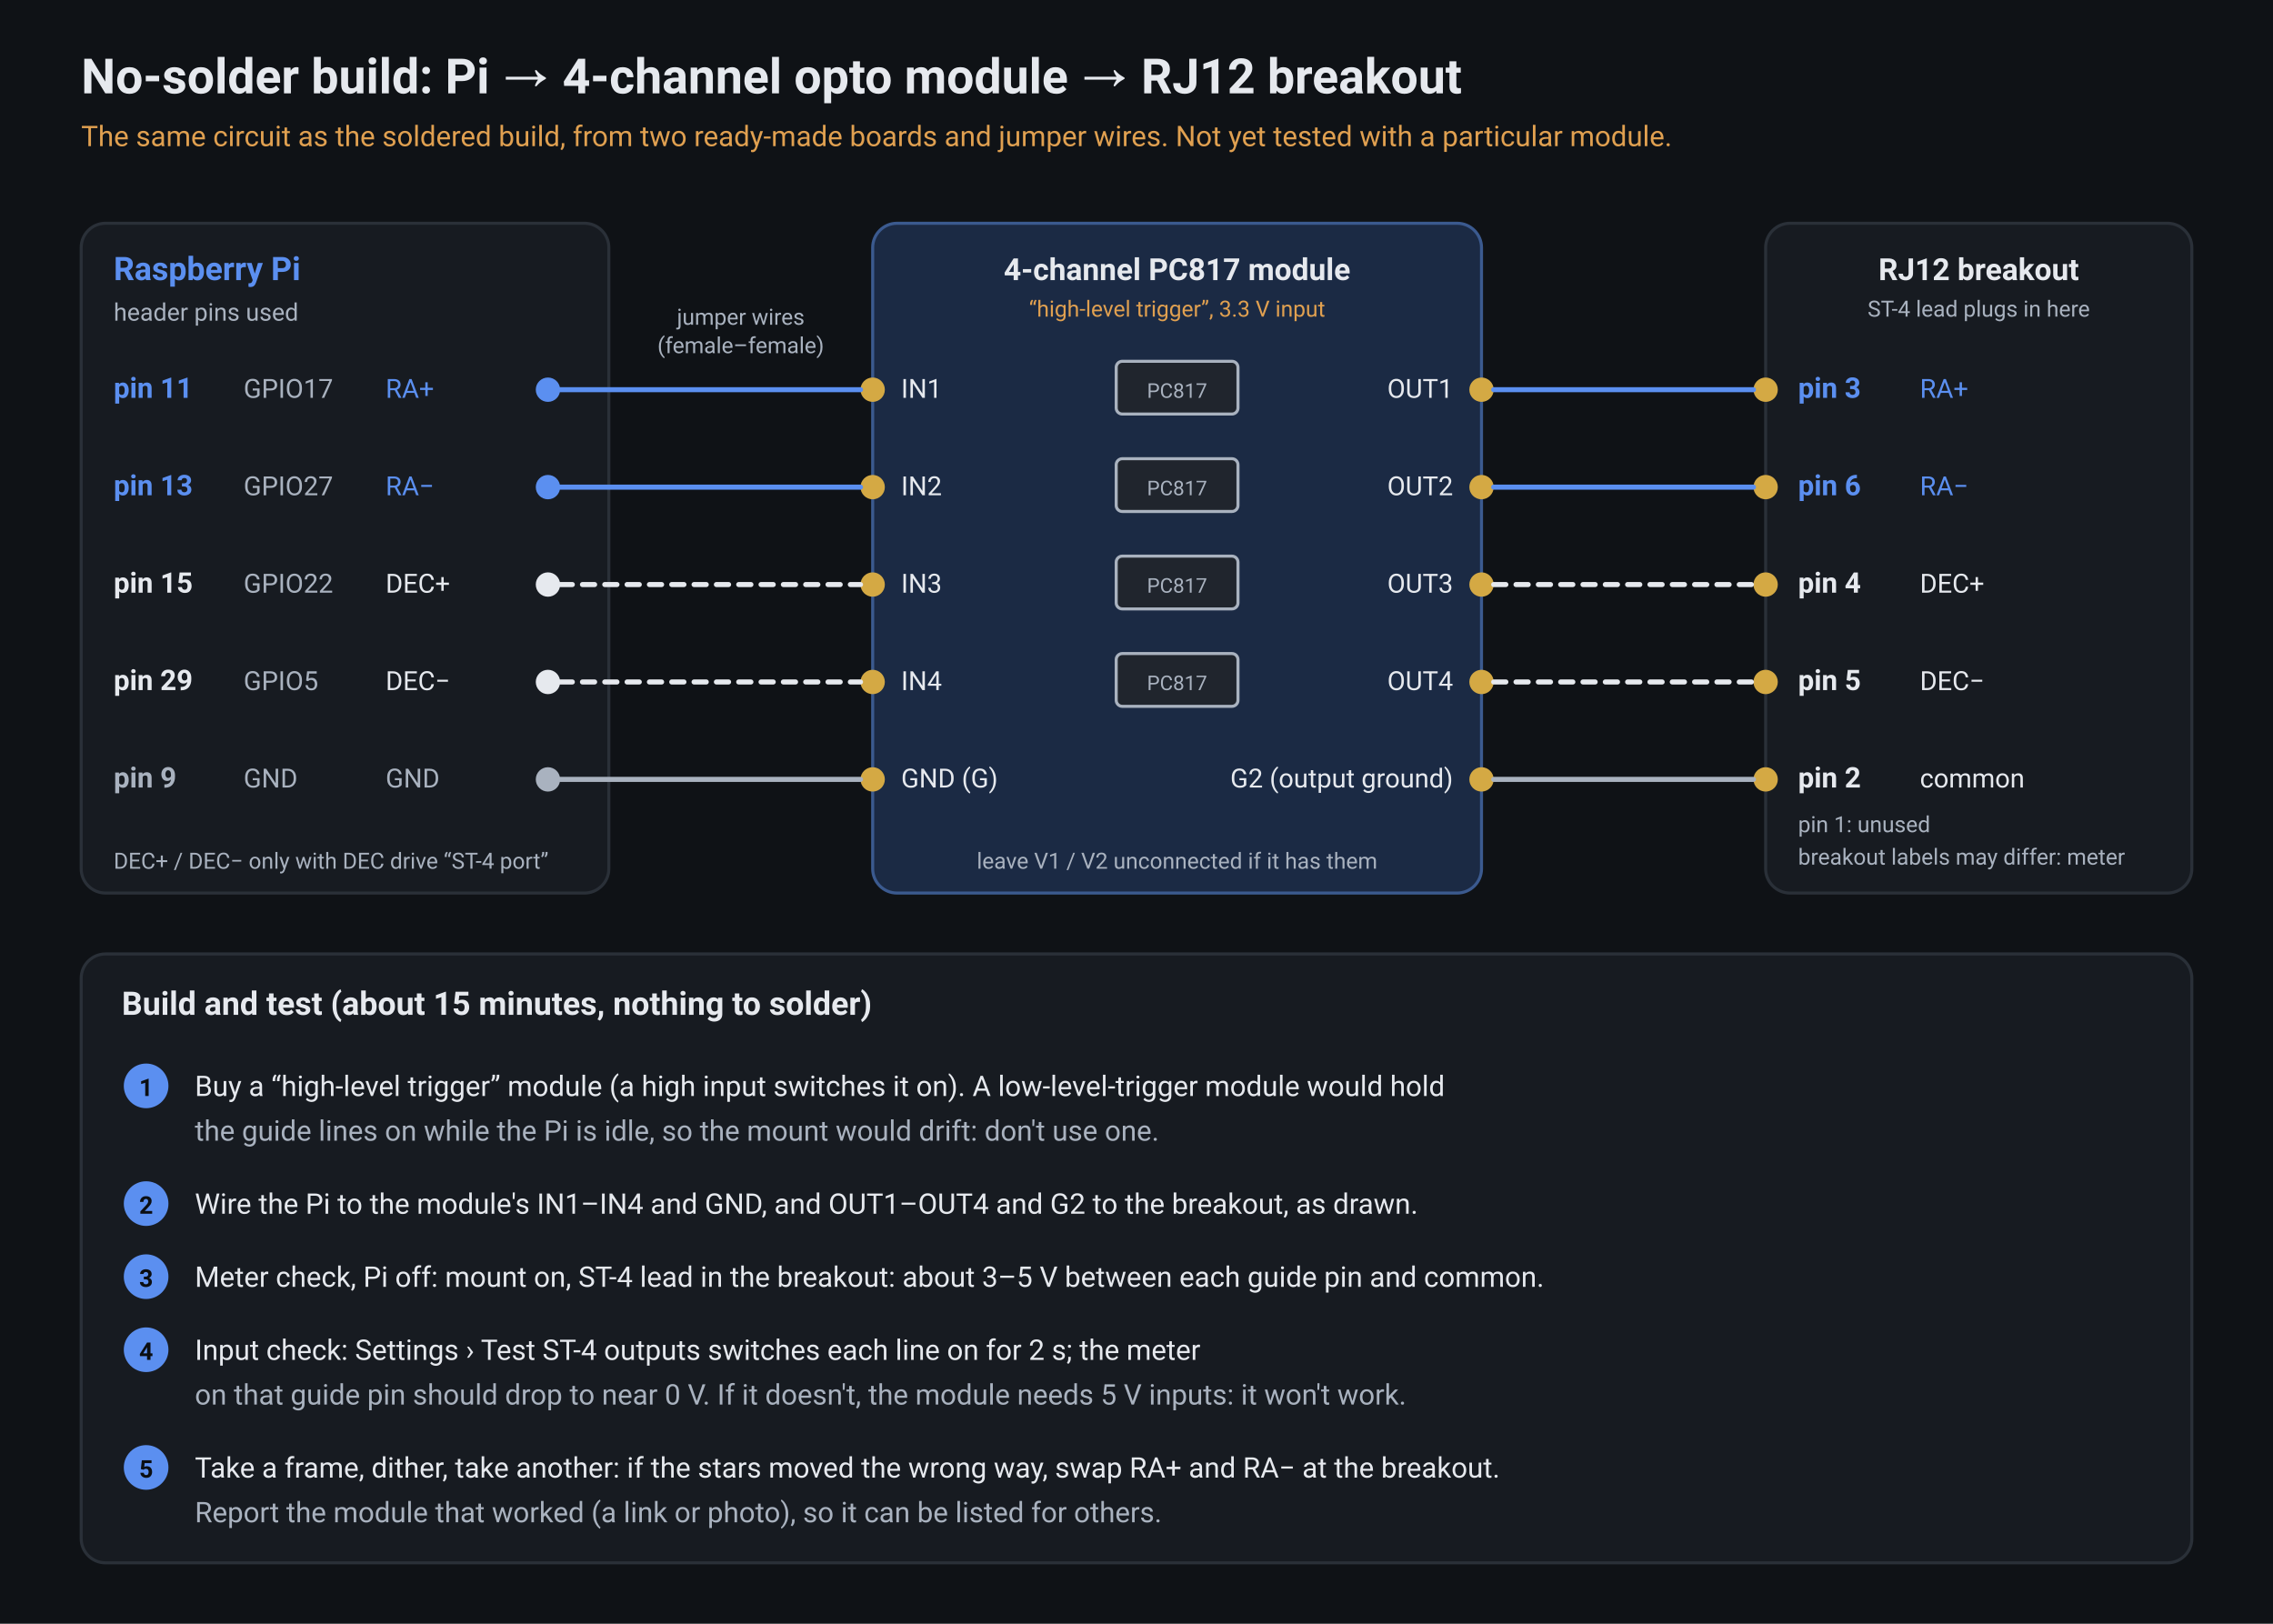
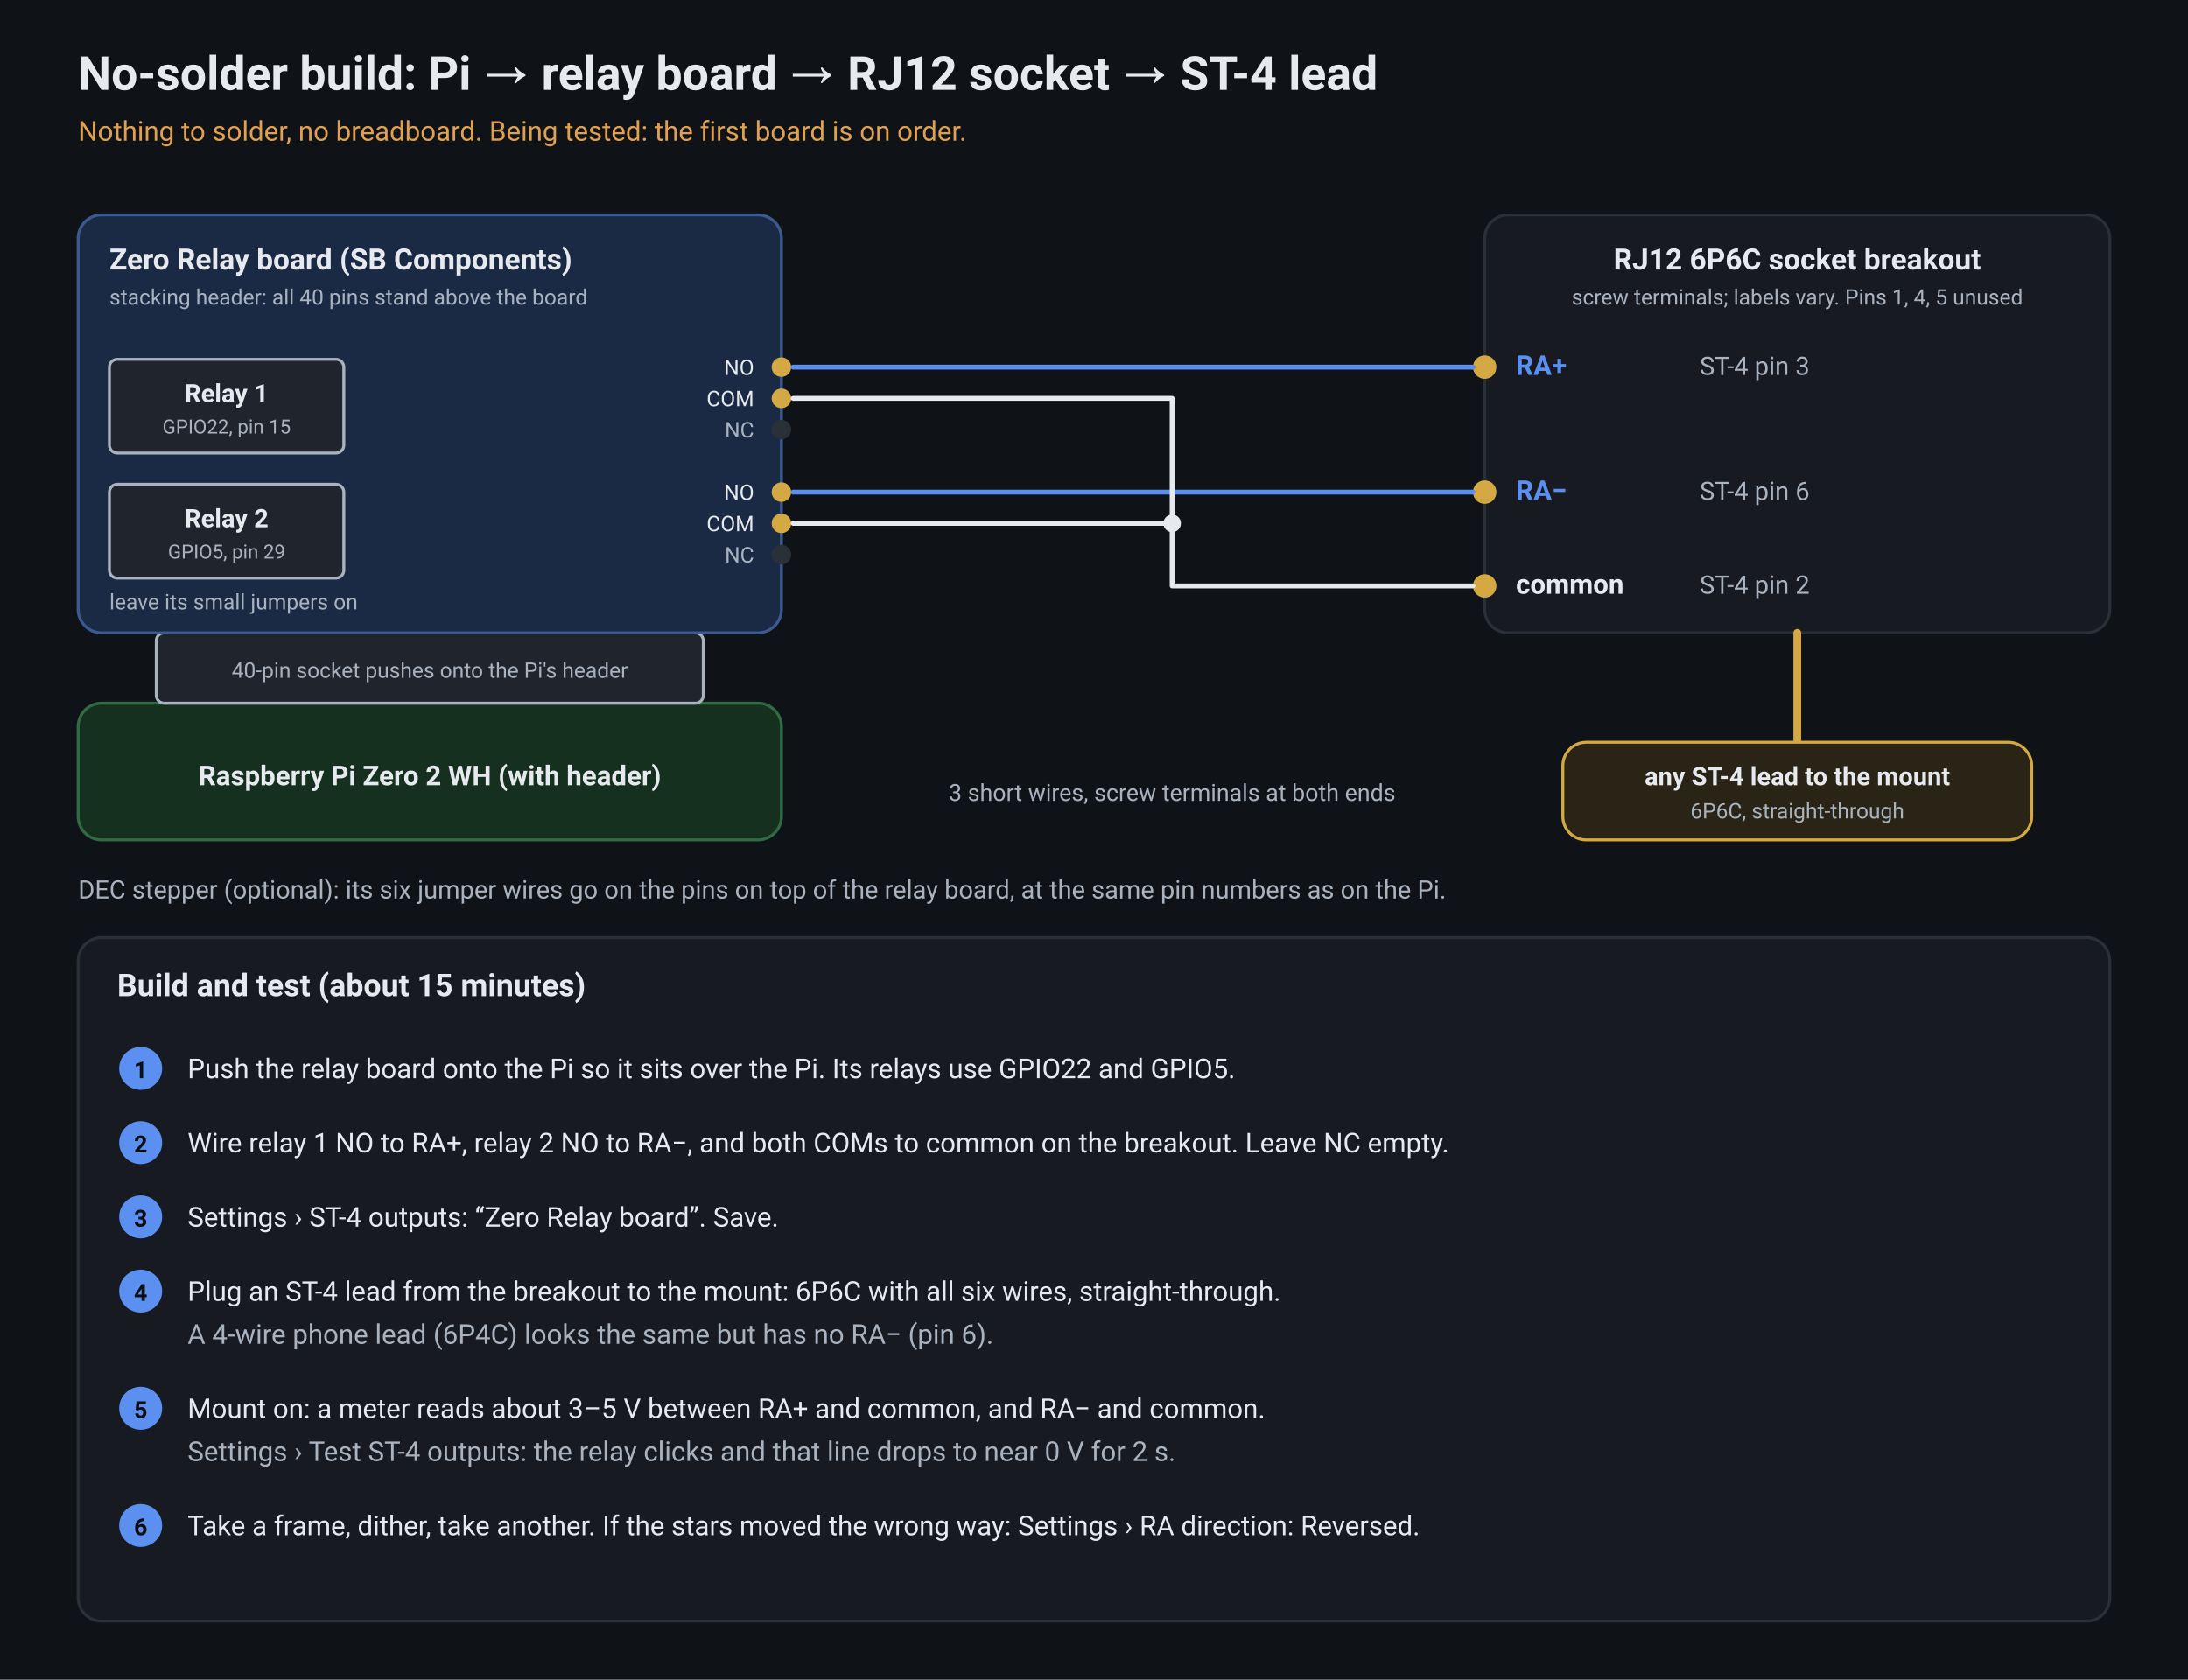
- <svg xmlns="http://www.w3.org/2000/svg" viewBox="0 0 1120 800" width="1120" height="800" font-family="-apple-system, BlinkMacSystemFont, 'Segoe UI', Roboto, Helvetica, Arial, sans-serif">
+ <svg xmlns="http://www.w3.org/2000/svg" viewBox="0 0 1120 860" width="1120" height="860" font-family="-apple-system, BlinkMacSystemFont, 'Segoe UI', Roboto, Helvetica, Arial, sans-serif">
  <rect width="100%" height="100%" fill="#0f1216" />
-   <text x="40" y="46" font-size="24" fill="#e6e9ee" font-weight="700" text-anchor="start">No-solder build: Pi → 4-channel opto module → RJ12 breakout</text>
-   <text x="40" y="72" font-size="14" fill="#e0a050" font-weight="400" text-anchor="start">The same circuit as the soldered build, from two ready-made boards and jumper wires. Not yet tested with a particular module.</text>
-   <rect x="40" y="110" width="260" height="330" rx="12" fill="#171b21" stroke="#2a3038" stroke-width="1.5" />
-   <text x="56" y="138" font-size="16" fill="#5b8ff0" font-weight="700" text-anchor="start">Raspberry Pi</text>
-   <text x="56" y="158" font-size="12" fill="#a9b2bf" font-weight="400" text-anchor="start">header pins used</text>
-   <circle cx="270" cy="192" r="6" fill="#5b8ff0" stroke="none" stroke-width="1.5" />
-   <text x="56" y="196" font-size="14" fill="#5b8ff0" font-weight="700" text-anchor="start">pin 11</text>
-   <text x="120" y="196" font-size="13" fill="#a9b2bf" font-weight="400" text-anchor="start">GPIO17</text>
-   <text x="190" y="196" font-size="13" fill="#5b8ff0" font-weight="400" text-anchor="start">RA+</text>
-   <circle cx="270" cy="240" r="6" fill="#5b8ff0" stroke="none" stroke-width="1.5" />
-   <text x="56" y="244" font-size="14" fill="#5b8ff0" font-weight="700" text-anchor="start">pin 13</text>
-   <text x="120" y="244" font-size="13" fill="#a9b2bf" font-weight="400" text-anchor="start">GPIO27</text>
-   <text x="190" y="244" font-size="13" fill="#5b8ff0" font-weight="400" text-anchor="start">RA−</text>
-   <circle cx="270" cy="288" r="6" fill="#e6e9ee" stroke="none" stroke-width="1.5" />
-   <text x="56" y="292" font-size="14" fill="#e6e9ee" font-weight="700" text-anchor="start">pin 15</text>
-   <text x="120" y="292" font-size="13" fill="#a9b2bf" font-weight="400" text-anchor="start">GPIO22</text>
-   <text x="190" y="292" font-size="13" fill="#e6e9ee" font-weight="400" text-anchor="start">DEC+</text>
-   <circle cx="270" cy="336" r="6" fill="#e6e9ee" stroke="none" stroke-width="1.5" />
-   <text x="56" y="340" font-size="14" fill="#e6e9ee" font-weight="700" text-anchor="start">pin 29</text>
-   <text x="120" y="340" font-size="13" fill="#a9b2bf" font-weight="400" text-anchor="start">GPIO5</text>
-   <text x="190" y="340" font-size="13" fill="#e6e9ee" font-weight="400" text-anchor="start">DEC−</text>
-   <circle cx="270" cy="384" r="6" fill="#a9b2bf" stroke="none" stroke-width="1.5" />
-   <text x="56" y="388" font-size="14" fill="#a9b2bf" font-weight="700" text-anchor="start">pin 9</text>
-   <text x="120" y="388" font-size="13" fill="#a9b2bf" font-weight="400" text-anchor="start">GND</text>
-   <text x="190" y="388" font-size="13" fill="#a9b2bf" font-weight="400" text-anchor="start">GND</text>
-   <text x="56" y="428" font-size="11" fill="#a9b2bf" font-weight="400" text-anchor="start">DEC+ / DEC− only with DEC drive “ST-4 port”</text>
-   <rect x="430" y="110" width="300" height="330" rx="12" fill="#1b2a44" stroke="#3b5a8f" stroke-width="1.5" />
-   <text x="580" y="138" font-size="15" fill="#e6e9ee" font-weight="700" text-anchor="middle">4-channel PC817 module</text>
-   <text x="580" y="156" font-size="11" fill="#e0a050" font-weight="400" text-anchor="middle">“high-level trigger”, 3.3 V input</text>
-   <circle cx="430" cy="192" r="6" fill="#d4a944" stroke="none" stroke-width="1.5" />
-   <text x="444" y="196" font-size="13" fill="#e6e9ee" font-weight="400" text-anchor="start">IN1</text>
-   <circle cx="730" cy="192" r="6" fill="#d4a944" stroke="none" stroke-width="1.5" />
-   <text x="716" y="196" font-size="13" fill="#e6e9ee" font-weight="400" text-anchor="end">OUT1</text>
-   <circle cx="430" cy="240" r="6" fill="#d4a944" stroke="none" stroke-width="1.5" />
-   <text x="444" y="244" font-size="13" fill="#e6e9ee" font-weight="400" text-anchor="start">IN2</text>
-   <circle cx="730" cy="240" r="6" fill="#d4a944" stroke="none" stroke-width="1.5" />
-   <text x="716" y="244" font-size="13" fill="#e6e9ee" font-weight="400" text-anchor="end">OUT2</text>
-   <circle cx="430" cy="288" r="6" fill="#d4a944" stroke="none" stroke-width="1.5" />
-   <text x="444" y="292" font-size="13" fill="#e6e9ee" font-weight="400" text-anchor="start">IN3</text>
-   <circle cx="730" cy="288" r="6" fill="#d4a944" stroke="none" stroke-width="1.5" />
-   <text x="716" y="292" font-size="13" fill="#e6e9ee" font-weight="400" text-anchor="end">OUT3</text>
-   <circle cx="430" cy="336" r="6" fill="#d4a944" stroke="none" stroke-width="1.5" />
-   <text x="444" y="340" font-size="13" fill="#e6e9ee" font-weight="400" text-anchor="start">IN4</text>
-   <circle cx="730" cy="336" r="6" fill="#d4a944" stroke="none" stroke-width="1.5" />
-   <text x="716" y="340" font-size="13" fill="#e6e9ee" font-weight="400" text-anchor="end">OUT4</text>
-   <circle cx="430" cy="384" r="6" fill="#d4a944" stroke="none" stroke-width="1.5" />
-   <text x="444" y="388" font-size="13" fill="#e6e9ee" font-weight="400" text-anchor="start">GND (G)</text>
-   <circle cx="730" cy="384" r="6" fill="#d4a944" stroke="none" stroke-width="1.5" />
-   <text x="716" y="388" font-size="13" fill="#e6e9ee" font-weight="400" text-anchor="end">G2 (output ground)</text>
-   <rect x="550" y="178" width="60" height="26" rx="3" fill="#20252d" stroke="#a9b2bf" stroke-width="1.5" />
-   <text x="580" y="196" font-size="10" fill="#a9b2bf" font-weight="400" text-anchor="middle">PC817</text>
-   <rect x="550" y="226" width="60" height="26" rx="3" fill="#20252d" stroke="#a9b2bf" stroke-width="1.5" />
-   <text x="580" y="244" font-size="10" fill="#a9b2bf" font-weight="400" text-anchor="middle">PC817</text>
-   <rect x="550" y="274" width="60" height="26" rx="3" fill="#20252d" stroke="#a9b2bf" stroke-width="1.5" />
-   <text x="580" y="292" font-size="10" fill="#a9b2bf" font-weight="400" text-anchor="middle">PC817</text>
-   <rect x="550" y="322" width="60" height="26" rx="3" fill="#20252d" stroke="#a9b2bf" stroke-width="1.5" />
-   <text x="580" y="340" font-size="10" fill="#a9b2bf" font-weight="400" text-anchor="middle">PC817</text>
-   <text x="580" y="428" font-size="11" fill="#a9b2bf" font-weight="400" text-anchor="middle">leave V1 / V2 unconnected if it has them</text>
-   <polyline points="276,192 424,192" fill="none" stroke="#5b8ff0" stroke-width="2.5" stroke-linecap="round" stroke-linejoin="round" />
-   <polyline points="276,240 424,240" fill="none" stroke="#5b8ff0" stroke-width="2.5" stroke-linecap="round" stroke-linejoin="round" />
-   <polyline points="276,288 424,288" fill="none" stroke="#e6e9ee" stroke-width="2.5" stroke-linecap="round" stroke-linejoin="round" stroke-dasharray="6 5" />
-   <polyline points="276,336 424,336" fill="none" stroke="#e6e9ee" stroke-width="2.5" stroke-linecap="round" stroke-linejoin="round" stroke-dasharray="6 5" />
-   <polyline points="276,384 424,384" fill="none" stroke="#a9b2bf" stroke-width="2.5" stroke-linecap="round" stroke-linejoin="round" />
-   <text x="365" y="160" font-size="11" fill="#a9b2bf" font-weight="400" text-anchor="middle">jumper wires</text>
-   <text x="365" y="174" font-size="11" fill="#a9b2bf" font-weight="400" text-anchor="middle">(female–female)</text>
-   <rect x="870" y="110" width="210" height="330" rx="12" fill="#171b21" stroke="#2a3038" stroke-width="1.5" />
-   <text x="975" y="138" font-size="15" fill="#e6e9ee" font-weight="700" text-anchor="middle">RJ12 breakout</text>
-   <text x="975" y="156" font-size="11" fill="#a9b2bf" font-weight="400" text-anchor="middle">ST-4 lead plugs in here</text>
-   <circle cx="870" cy="192" r="6" fill="#d4a944" stroke="none" stroke-width="1.5" />
-   <text x="886" y="196" font-size="14" fill="#5b8ff0" font-weight="700" text-anchor="start">pin 3</text>
-   <text x="946" y="196" font-size="13" fill="#5b8ff0" font-weight="400" text-anchor="start">RA+</text>
-   <circle cx="870" cy="240" r="6" fill="#d4a944" stroke="none" stroke-width="1.5" />
-   <text x="886" y="244" font-size="14" fill="#5b8ff0" font-weight="700" text-anchor="start">pin 6</text>
-   <text x="946" y="244" font-size="13" fill="#5b8ff0" font-weight="400" text-anchor="start">RA−</text>
-   <circle cx="870" cy="288" r="6" fill="#d4a944" stroke="none" stroke-width="1.5" />
-   <text x="886" y="292" font-size="14" fill="#e6e9ee" font-weight="700" text-anchor="start">pin 4</text>
-   <text x="946" y="292" font-size="13" fill="#e6e9ee" font-weight="400" text-anchor="start">DEC+</text>
-   <circle cx="870" cy="336" r="6" fill="#d4a944" stroke="none" stroke-width="1.5" />
-   <text x="886" y="340" font-size="14" fill="#e6e9ee" font-weight="700" text-anchor="start">pin 5</text>
-   <text x="946" y="340" font-size="13" fill="#e6e9ee" font-weight="400" text-anchor="start">DEC−</text>
-   <circle cx="870" cy="384" r="6" fill="#d4a944" stroke="none" stroke-width="1.5" />
-   <text x="886" y="388" font-size="14" fill="#e6e9ee" font-weight="700" text-anchor="start">pin 2</text>
-   <text x="946" y="388" font-size="13" fill="#e6e9ee" font-weight="400" text-anchor="start">common</text>
-   <text x="886" y="410" font-size="11" fill="#a9b2bf" font-weight="400" text-anchor="start">pin 1: unused</text>
-   <text x="886" y="426" font-size="11" fill="#a9b2bf" font-weight="400" text-anchor="start">breakout labels may differ: meter</text>
-   <polyline points="736,192 864,192" fill="none" stroke="#5b8ff0" stroke-width="2.5" stroke-linecap="round" stroke-linejoin="round" />
-   <polyline points="736,240 864,240" fill="none" stroke="#5b8ff0" stroke-width="2.5" stroke-linecap="round" stroke-linejoin="round" />
-   <polyline points="736,288 864,288" fill="none" stroke="#e6e9ee" stroke-width="2.5" stroke-linecap="round" stroke-linejoin="round" stroke-dasharray="6 5" />
-   <polyline points="736,336 864,336" fill="none" stroke="#e6e9ee" stroke-width="2.5" stroke-linecap="round" stroke-linejoin="round" stroke-dasharray="6 5" />
-   <polyline points="736,384 864,384" fill="none" stroke="#a9b2bf" stroke-width="2.5" stroke-linecap="round" stroke-linejoin="round" />
-   <rect x="40" y="470" width="1040" height="300" rx="12" fill="#171b21" stroke="#2a3038" stroke-width="1.5" />
-   <text x="60" y="500" font-size="16" fill="#e6e9ee" font-weight="700" text-anchor="start">Build and test (about 15 minutes, nothing to solder)</text>
-   <circle cx="72" cy="535" r="11" fill="#5b8ff0" stroke="none" stroke-width="1.5" />
-   <text x="72" y="540" font-size="12" fill="#0b0e12" font-weight="700" text-anchor="middle">1</text>
-   <text x="96" y="540" font-size="14" fill="#e6e9ee" font-weight="400" text-anchor="start">Buy a “high-level trigger” module (a high input switches it on). A low-level-trigger module would hold</text>
-   <text x="96" y="562" font-size="14" fill="#a9b2bf" font-weight="400" text-anchor="start">the guide lines on while the Pi is idle, so the mount would drift: don't use one.</text>
-   <circle cx="72" cy="593" r="11" fill="#5b8ff0" stroke="none" stroke-width="1.5" />
-   <text x="72" y="598" font-size="12" fill="#0b0e12" font-weight="700" text-anchor="middle">2</text>
-   <text x="96" y="598" font-size="14" fill="#e6e9ee" font-weight="400" text-anchor="start">Wire the Pi to the module's IN1–IN4 and GND, and OUT1–OUT4 and G2 to the breakout, as drawn.</text>
-   <circle cx="72" cy="629" r="11" fill="#5b8ff0" stroke="none" stroke-width="1.5" />
-   <text x="72" y="634" font-size="12" fill="#0b0e12" font-weight="700" text-anchor="middle">3</text>
-   <text x="96" y="634" font-size="14" fill="#e6e9ee" font-weight="400" text-anchor="start">Meter check, Pi off: mount on, ST-4 lead in the breakout: about 3–5 V between each guide pin and common.</text>
-   <circle cx="72" cy="665" r="11" fill="#5b8ff0" stroke="none" stroke-width="1.5" />
-   <text x="72" y="670" font-size="12" fill="#0b0e12" font-weight="700" text-anchor="middle">4</text>
-   <text x="96" y="670" font-size="14" fill="#e6e9ee" font-weight="400" text-anchor="start">Input check: Settings › Test ST-4 outputs switches each line on for 2 s; the meter</text>
-   <text x="96" y="692" font-size="14" fill="#a9b2bf" font-weight="400" text-anchor="start">on that guide pin should drop to near 0 V. If it doesn't, the module needs 5 V inputs: it won't work.</text>
-   <circle cx="72" cy="723" r="11" fill="#5b8ff0" stroke="none" stroke-width="1.5" />
-   <text x="72" y="728" font-size="12" fill="#0b0e12" font-weight="700" text-anchor="middle">5</text>
-   <text x="96" y="728" font-size="14" fill="#e6e9ee" font-weight="400" text-anchor="start">Take a frame, dither, take another: if the stars moved the wrong way, swap RA+ and RA− at the breakout.</text>
-   <text x="96" y="750" font-size="14" fill="#a9b2bf" font-weight="400" text-anchor="start">Report the module that worked (a link or photo), so it can be listed for others.</text>
+   <text x="40" y="46" font-size="24" fill="#e6e9ee" font-weight="700" text-anchor="start">No-solder build: Pi → relay board → RJ12 socket → ST-4 lead</text>
+   <text x="40" y="72" font-size="14" fill="#e0a050" font-weight="400" text-anchor="start">Nothing to solder, no breadboard. Being tested: the first board is on order.</text>
+   <rect x="40" y="360" width="360" height="70" rx="12" fill="#16301f" stroke="#2f6b45" stroke-width="1.5" />
+   <text x="220" y="402" font-size="14" fill="#e6e9ee" font-weight="700" text-anchor="middle">Raspberry Pi Zero 2 WH (with header)</text>
+   <rect x="80" y="324" width="280" height="36" rx="4" fill="#20252d" stroke="#a9b2bf" stroke-width="1.5" />
+   <text x="220" y="347" font-size="11" fill="#a9b2bf" font-weight="400" text-anchor="middle">40-pin socket pushes onto the Pi's header</text>
+   <rect x="40" y="110" width="360" height="214" rx="12" fill="#1b2a44" stroke="#3b5a8f" stroke-width="1.5" />
+   <text x="56" y="138" font-size="15" fill="#e6e9ee" font-weight="700" text-anchor="start">Zero Relay board (SB Components)</text>
+   <text x="56" y="156" font-size="11" fill="#a9b2bf" font-weight="400" text-anchor="start">stacking header: all 40 pins stand above the board</text>
+   <rect x="56" y="184" width="120" height="48" rx="4" fill="#20252d" stroke="#a9b2bf" stroke-width="1.5" />
+   <text x="116" y="206" font-size="13" fill="#e6e9ee" font-weight="700" text-anchor="middle">Relay 1</text>
+   <text x="116" y="222" font-size="10" fill="#a9b2bf" font-weight="400" text-anchor="middle">GPIO22, pin 15</text>
+   <circle cx="400" cy="188" r="5" fill="#d4a944" stroke="none" stroke-width="1.5" />
+   <text x="386" y="192" font-size="11" fill="#e6e9ee" font-weight="400" text-anchor="end">NO</text>
+   <circle cx="400" cy="204" r="5" fill="#d4a944" stroke="none" stroke-width="1.5" />
+   <text x="386" y="208" font-size="11" fill="#e6e9ee" font-weight="400" text-anchor="end">COM</text>
+   <circle cx="400" cy="220" r="5" fill="#2a3038" stroke="none" stroke-width="1.5" />
+   <text x="386" y="224" font-size="11" fill="#a9b2bf" font-weight="400" text-anchor="end">NC</text>
+   <rect x="56" y="248" width="120" height="48" rx="4" fill="#20252d" stroke="#a9b2bf" stroke-width="1.5" />
+   <text x="116" y="270" font-size="13" fill="#e6e9ee" font-weight="700" text-anchor="middle">Relay 2</text>
+   <text x="116" y="286" font-size="10" fill="#a9b2bf" font-weight="400" text-anchor="middle">GPIO5, pin 29</text>
+   <circle cx="400" cy="252" r="5" fill="#d4a944" stroke="none" stroke-width="1.5" />
+   <text x="386" y="256" font-size="11" fill="#e6e9ee" font-weight="400" text-anchor="end">NO</text>
+   <circle cx="400" cy="268" r="5" fill="#d4a944" stroke="none" stroke-width="1.5" />
+   <text x="386" y="272" font-size="11" fill="#e6e9ee" font-weight="400" text-anchor="end">COM</text>
+   <circle cx="400" cy="284" r="5" fill="#2a3038" stroke="none" stroke-width="1.5" />
+   <text x="386" y="288" font-size="11" fill="#a9b2bf" font-weight="400" text-anchor="end">NC</text>
+   <text x="56" y="312" font-size="11" fill="#a9b2bf" font-weight="400" text-anchor="start">leave its small jumpers on</text>
+   <rect x="760" y="110" width="320" height="214" rx="12" fill="#171b21" stroke="#2a3038" stroke-width="1.5" />
+   <text x="920" y="138" font-size="15" fill="#e6e9ee" font-weight="700" text-anchor="middle">RJ12 6P6C socket breakout</text>
+   <text x="920" y="156" font-size="11" fill="#a9b2bf" font-weight="400" text-anchor="middle">screw terminals; labels vary. Pins 1, 4, 5 unused</text>
+   <circle cx="760" cy="188" r="6" fill="#d4a944" stroke="none" stroke-width="1.5" />
+   <text x="776" y="192" font-size="14" fill="#5b8ff0" font-weight="700" text-anchor="start">RA+</text>
+   <text x="870" y="192" font-size="13" fill="#a9b2bf" font-weight="400" text-anchor="start">ST-4 pin 3</text>
+   <circle cx="760" cy="252" r="6" fill="#d4a944" stroke="none" stroke-width="1.5" />
+   <text x="776" y="256" font-size="14" fill="#5b8ff0" font-weight="700" text-anchor="start">RA−</text>
+   <text x="870" y="256" font-size="13" fill="#a9b2bf" font-weight="400" text-anchor="start">ST-4 pin 6</text>
+   <circle cx="760" cy="300" r="6" fill="#d4a944" stroke="none" stroke-width="1.5" />
+   <text x="776" y="304" font-size="14" fill="#e6e9ee" font-weight="700" text-anchor="start">common</text>
+   <text x="870" y="304" font-size="13" fill="#a9b2bf" font-weight="400" text-anchor="start">ST-4 pin 2</text>
+   <polyline points="406,188 754,188" fill="none" stroke="#5b8ff0" stroke-width="2.5" stroke-linecap="round" stroke-linejoin="round" />
+   <polyline points="406,252 754,252" fill="none" stroke="#5b8ff0" stroke-width="2.5" stroke-linecap="round" stroke-linejoin="round" />
+   <polyline points="406,204 600,204 600,300 754,300" fill="none" stroke="#e6e9ee" stroke-width="2.5" stroke-linecap="round" stroke-linejoin="round" />
+   <polyline points="406,268 600,268" fill="none" stroke="#e6e9ee" stroke-width="2.5" stroke-linecap="round" stroke-linejoin="round" />
+   <circle cx="600" cy="268" r="4.5" fill="#e6e9ee" stroke="none" stroke-width="1.5" />
+   <text x="600" y="410" font-size="12" fill="#a9b2bf" font-weight="400" text-anchor="middle">3 short wires, screw terminals at both ends</text>
+   <polyline points="920,324 920,380" fill="none" stroke="#d4a944" stroke-width="4" stroke-linecap="round" stroke-linejoin="round" />
+   <rect x="800" y="380" width="240" height="50" rx="12" fill="#2a2416" stroke="#d4a944" stroke-width="1.5" />
+   <text x="920" y="402" font-size="13" fill="#e6e9ee" font-weight="700" text-anchor="middle">any ST-4 lead to the mount</text>
+   <text x="920" y="419" font-size="11" fill="#a9b2bf" font-weight="400" text-anchor="middle">6P6C, straight-through</text>
+   <text x="40" y="460" font-size="13" fill="#a9b2bf" font-weight="400" text-anchor="start">DEC stepper (optional): its six jumper wires go on the pins on top of the relay board, at the same pin numbers as on the Pi.</text>
+   <rect x="40" y="480" width="1040" height="350" rx="12" fill="#171b21" stroke="#2a3038" stroke-width="1.5" />
+   <text x="60" y="510" font-size="16" fill="#e6e9ee" font-weight="700" text-anchor="start">Build and test (about 15 minutes)</text>
+   <circle cx="72" cy="547" r="11" fill="#5b8ff0" stroke="none" stroke-width="1.5" />
+   <text x="72" y="552" font-size="12" fill="#0b0e12" font-weight="700" text-anchor="middle">1</text>
+   <text x="96" y="552" font-size="14" fill="#e6e9ee" font-weight="400" text-anchor="start">Push the relay board onto the Pi so it sits over the Pi. Its relays use GPIO22 and GPIO5.</text>
+   <circle cx="72" cy="585" r="11" fill="#5b8ff0" stroke="none" stroke-width="1.5" />
+   <text x="72" y="590" font-size="12" fill="#0b0e12" font-weight="700" text-anchor="middle">2</text>
+   <text x="96" y="590" font-size="14" fill="#e6e9ee" font-weight="400" text-anchor="start">Wire relay 1 NO to RA+, relay 2 NO to RA−, and both COMs to common on the breakout. Leave NC empty.</text>
+   <circle cx="72" cy="623" r="11" fill="#5b8ff0" stroke="none" stroke-width="1.5" />
+   <text x="72" y="628" font-size="12" fill="#0b0e12" font-weight="700" text-anchor="middle">3</text>
+   <text x="96" y="628" font-size="14" fill="#e6e9ee" font-weight="400" text-anchor="start">Settings › ST-4 outputs: “Zero Relay board”. Save.</text>
+   <circle cx="72" cy="661" r="11" fill="#5b8ff0" stroke="none" stroke-width="1.5" />
+   <text x="72" y="666" font-size="12" fill="#0b0e12" font-weight="700" text-anchor="middle">4</text>
+   <text x="96" y="666" font-size="14" fill="#e6e9ee" font-weight="400" text-anchor="start">Plug an ST-4 lead from the breakout to the mount: 6P6C with all six wires, straight-through.</text>
+   <text x="96" y="688" font-size="14" fill="#a9b2bf" font-weight="400" text-anchor="start">A 4-wire phone lead (6P4C) looks the same but has no RA− (pin 6).</text>
+   <circle cx="72" cy="721" r="11" fill="#5b8ff0" stroke="none" stroke-width="1.5" />
+   <text x="72" y="726" font-size="12" fill="#0b0e12" font-weight="700" text-anchor="middle">5</text>
+   <text x="96" y="726" font-size="14" fill="#e6e9ee" font-weight="400" text-anchor="start">Mount on: a meter reads about 3–5 V between RA+ and common, and RA− and common.</text>
+   <text x="96" y="748" font-size="14" fill="#a9b2bf" font-weight="400" text-anchor="start">Settings › Test ST-4 outputs: the relay clicks and that line drops to near 0 V for 2 s.</text>
+   <circle cx="72" cy="781" r="11" fill="#5b8ff0" stroke="none" stroke-width="1.5" />
+   <text x="72" y="786" font-size="12" fill="#0b0e12" font-weight="700" text-anchor="middle">6</text>
+   <text x="96" y="786" font-size="14" fill="#e6e9ee" font-weight="400" text-anchor="start">Take a frame, dither, take another. If the stars moved the wrong way: Settings › RA direction: Reversed.</text>
</svg>
